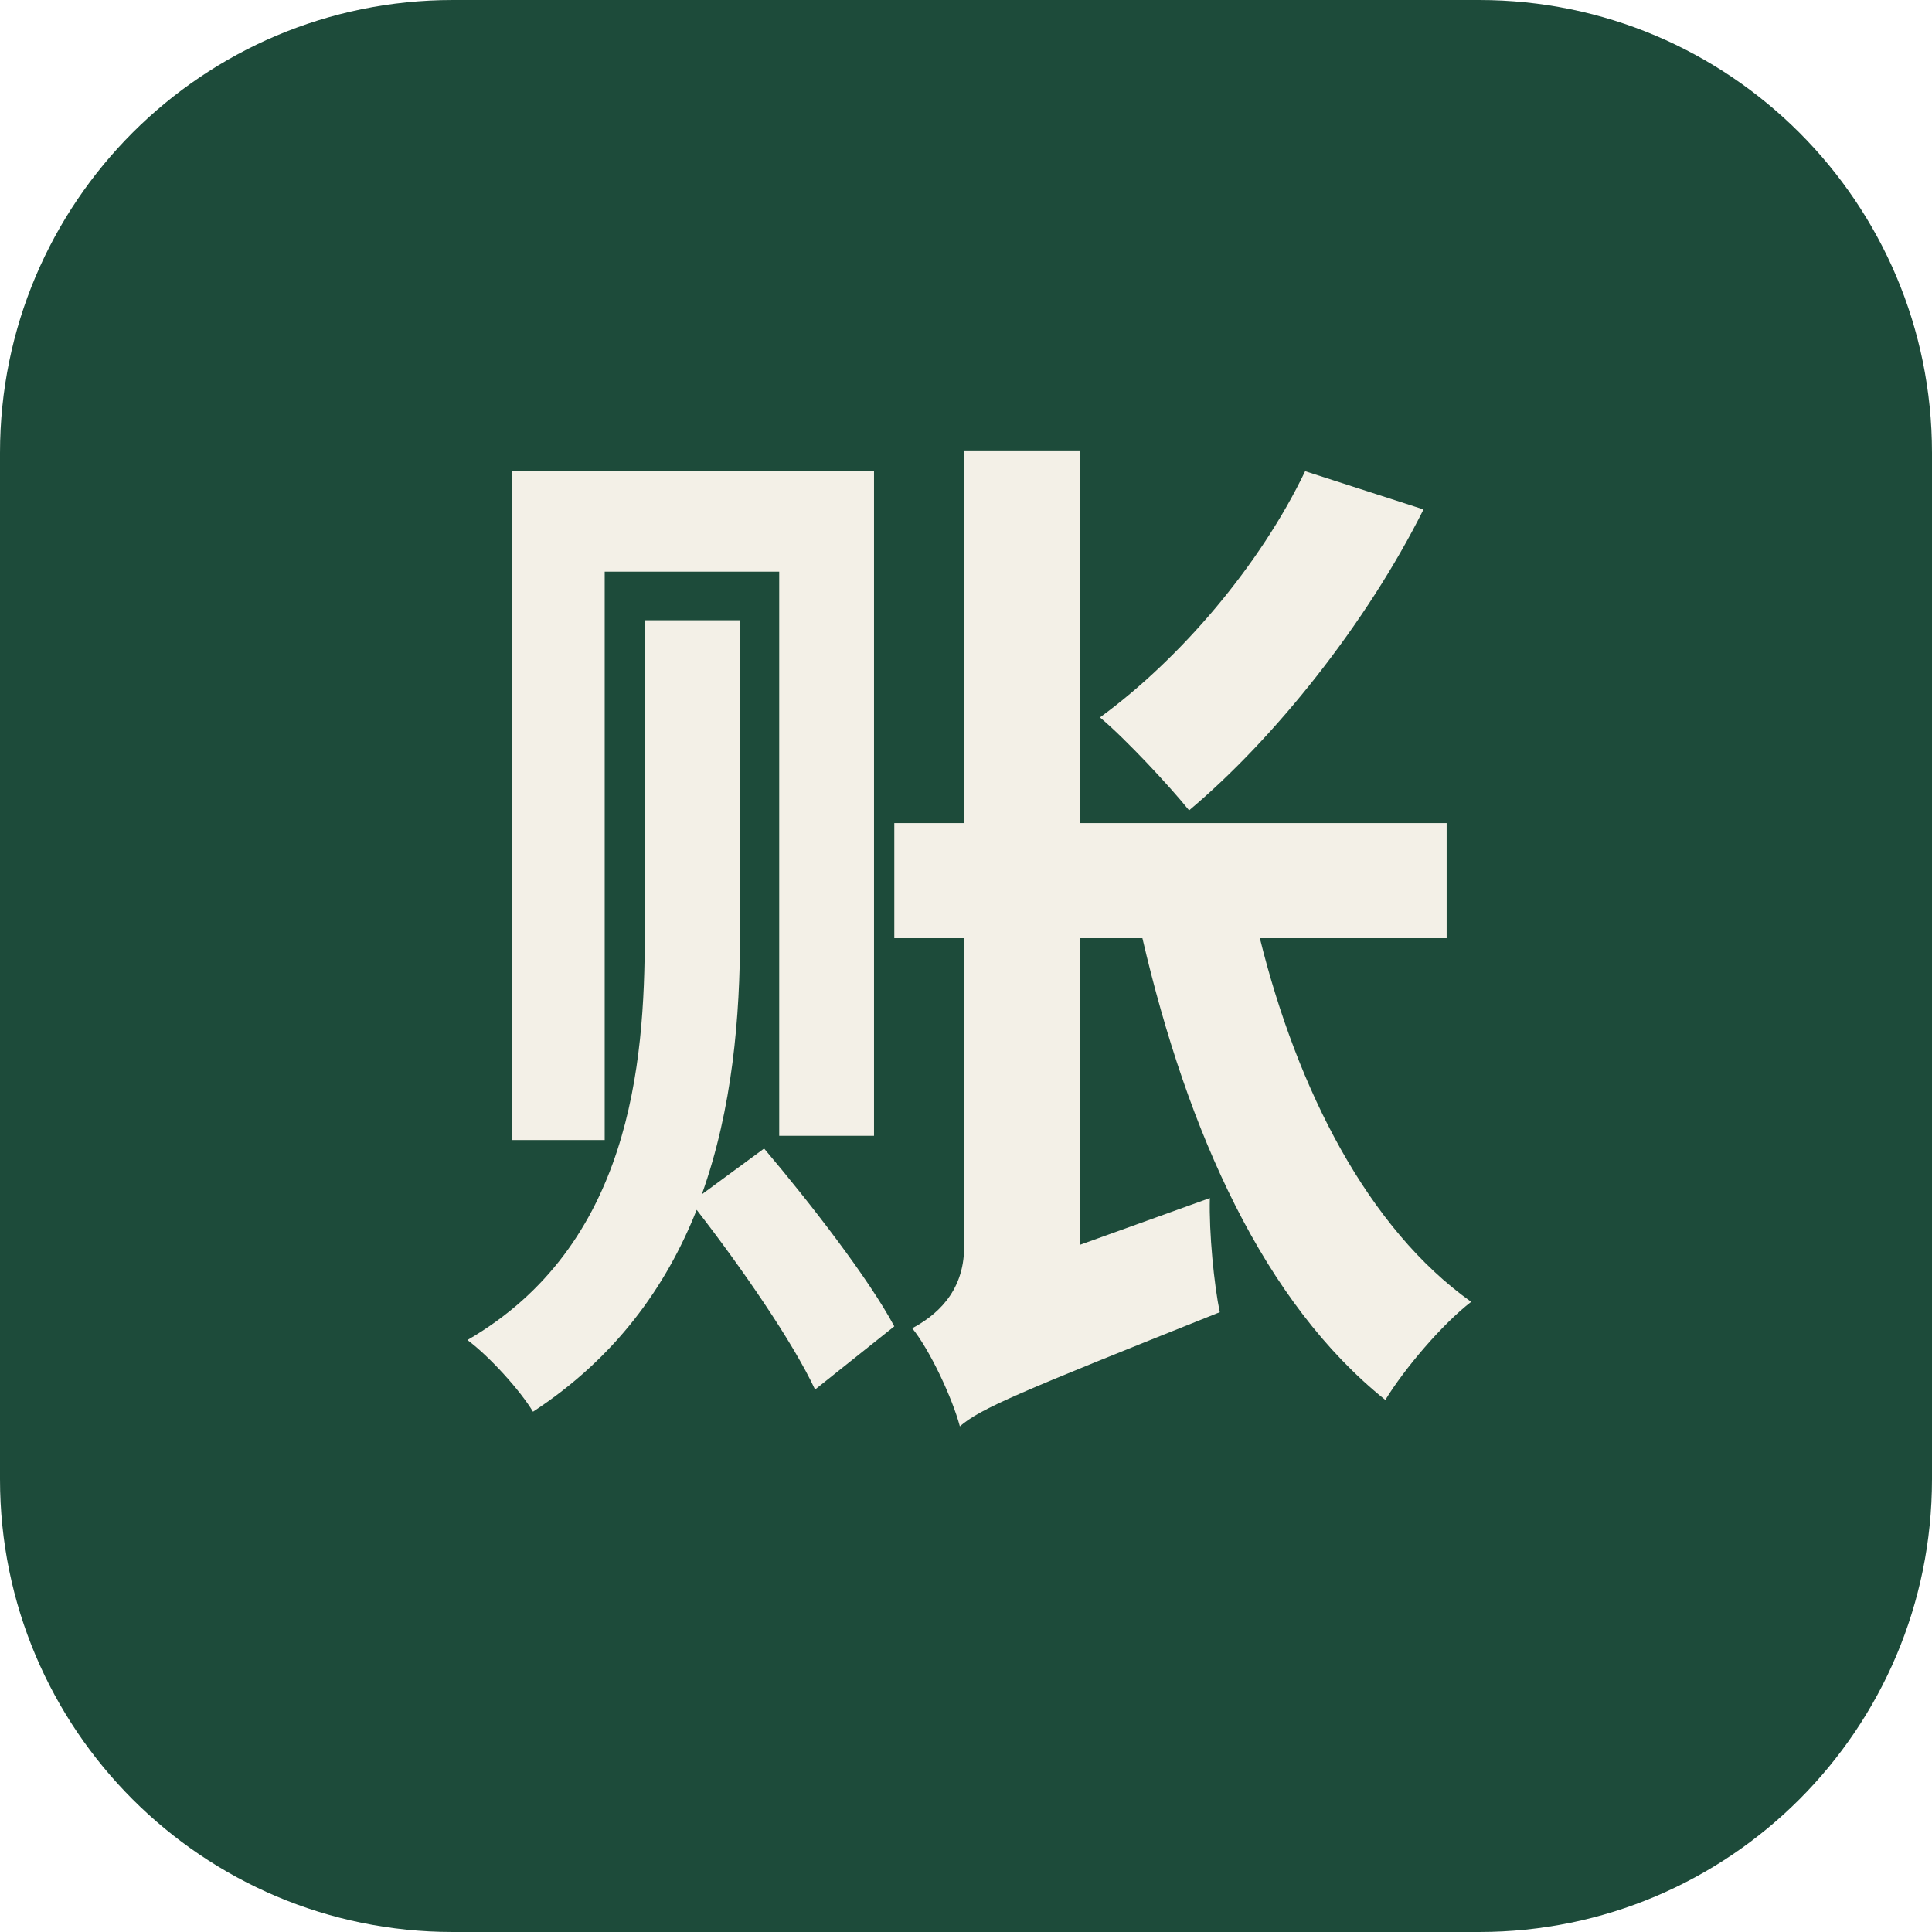
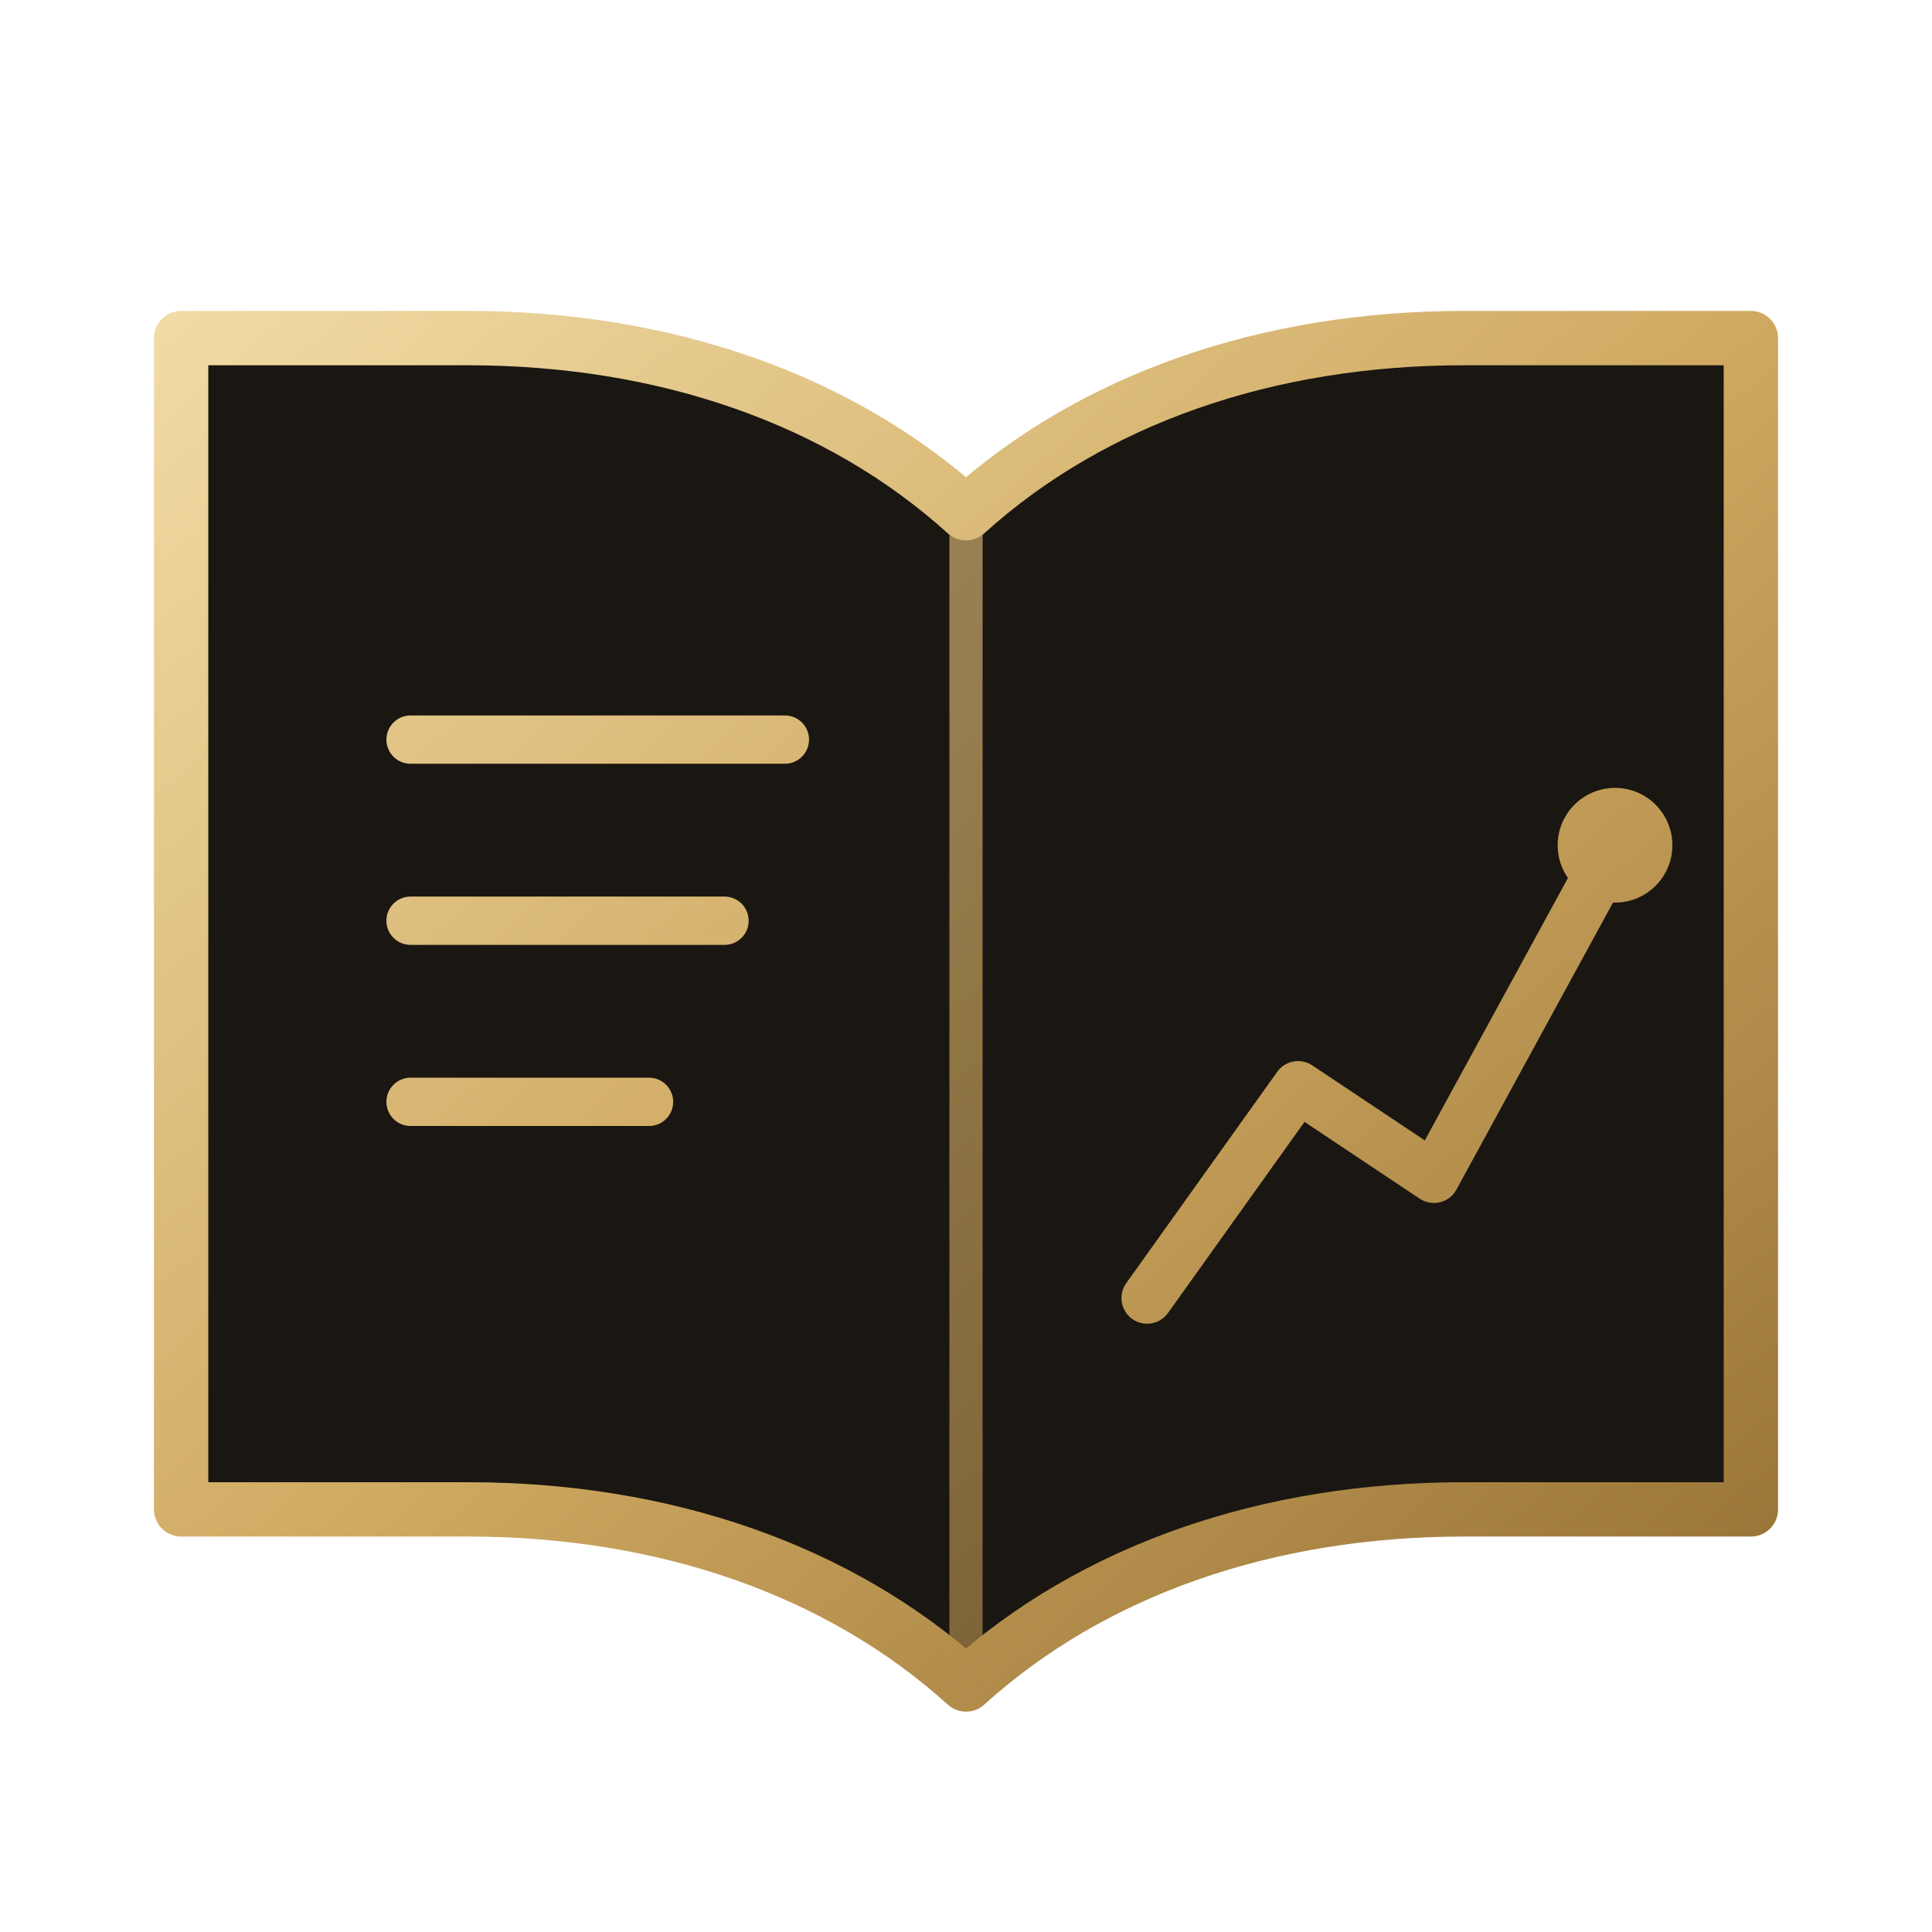
<svg xmlns="http://www.w3.org/2000/svg" viewBox="0 0 64 64">
-   <rect width="64" height="64" rx="15" fill="#1d4b3a" />
-   <text x="32" y="44" text-anchor="middle" font-family="Songti SC, Noto Serif SC, serif" font-size="35" font-weight="600" fill="#f3f0e7">账</text>
+   <defs>
+     <linearGradient id="g" x1="9" y1="6" x2="56" y2="60" gradientUnits="userSpaceOnUse">
+       <stop offset="0" stop-color="#F2DDA8" />
+       <stop offset="0.5" stop-color="#CFA961" />
+       <stop offset="1" stop-color="#916D31" />
+     </linearGradient>
+   </defs>
+   <path d="M32 17C27.8 13.2 22 11.2 15.5 11.2H6V50H15.5C22 50 27.8 52 32 55.8C36.2 52 42 50 48.5 50H58V11.2H48.5C42 11.2 36.2 13.2 32 17Z" fill="#1A1611" stroke="url(#g)" stroke-width="1.8" stroke-linejoin="round" />
+   <path d="M32 17V55.8" stroke="url(#g)" stroke-width="1.1" opacity="0.65" />
+   <path d="M13.6 24.5H26M13.6 30.5H24M13.6 36.5H21.5" stroke="url(#g)" stroke-width="1.6" stroke-linecap="round" />
+   <path d="M38 43L43 36L47.5 39L53.5 28" fill="none" stroke="url(#g)" stroke-width="1.7" stroke-linecap="round" stroke-linejoin="round" />
+   <circle cx="53.5" cy="28" r="1.9" fill="url(#g)" />
</svg>
